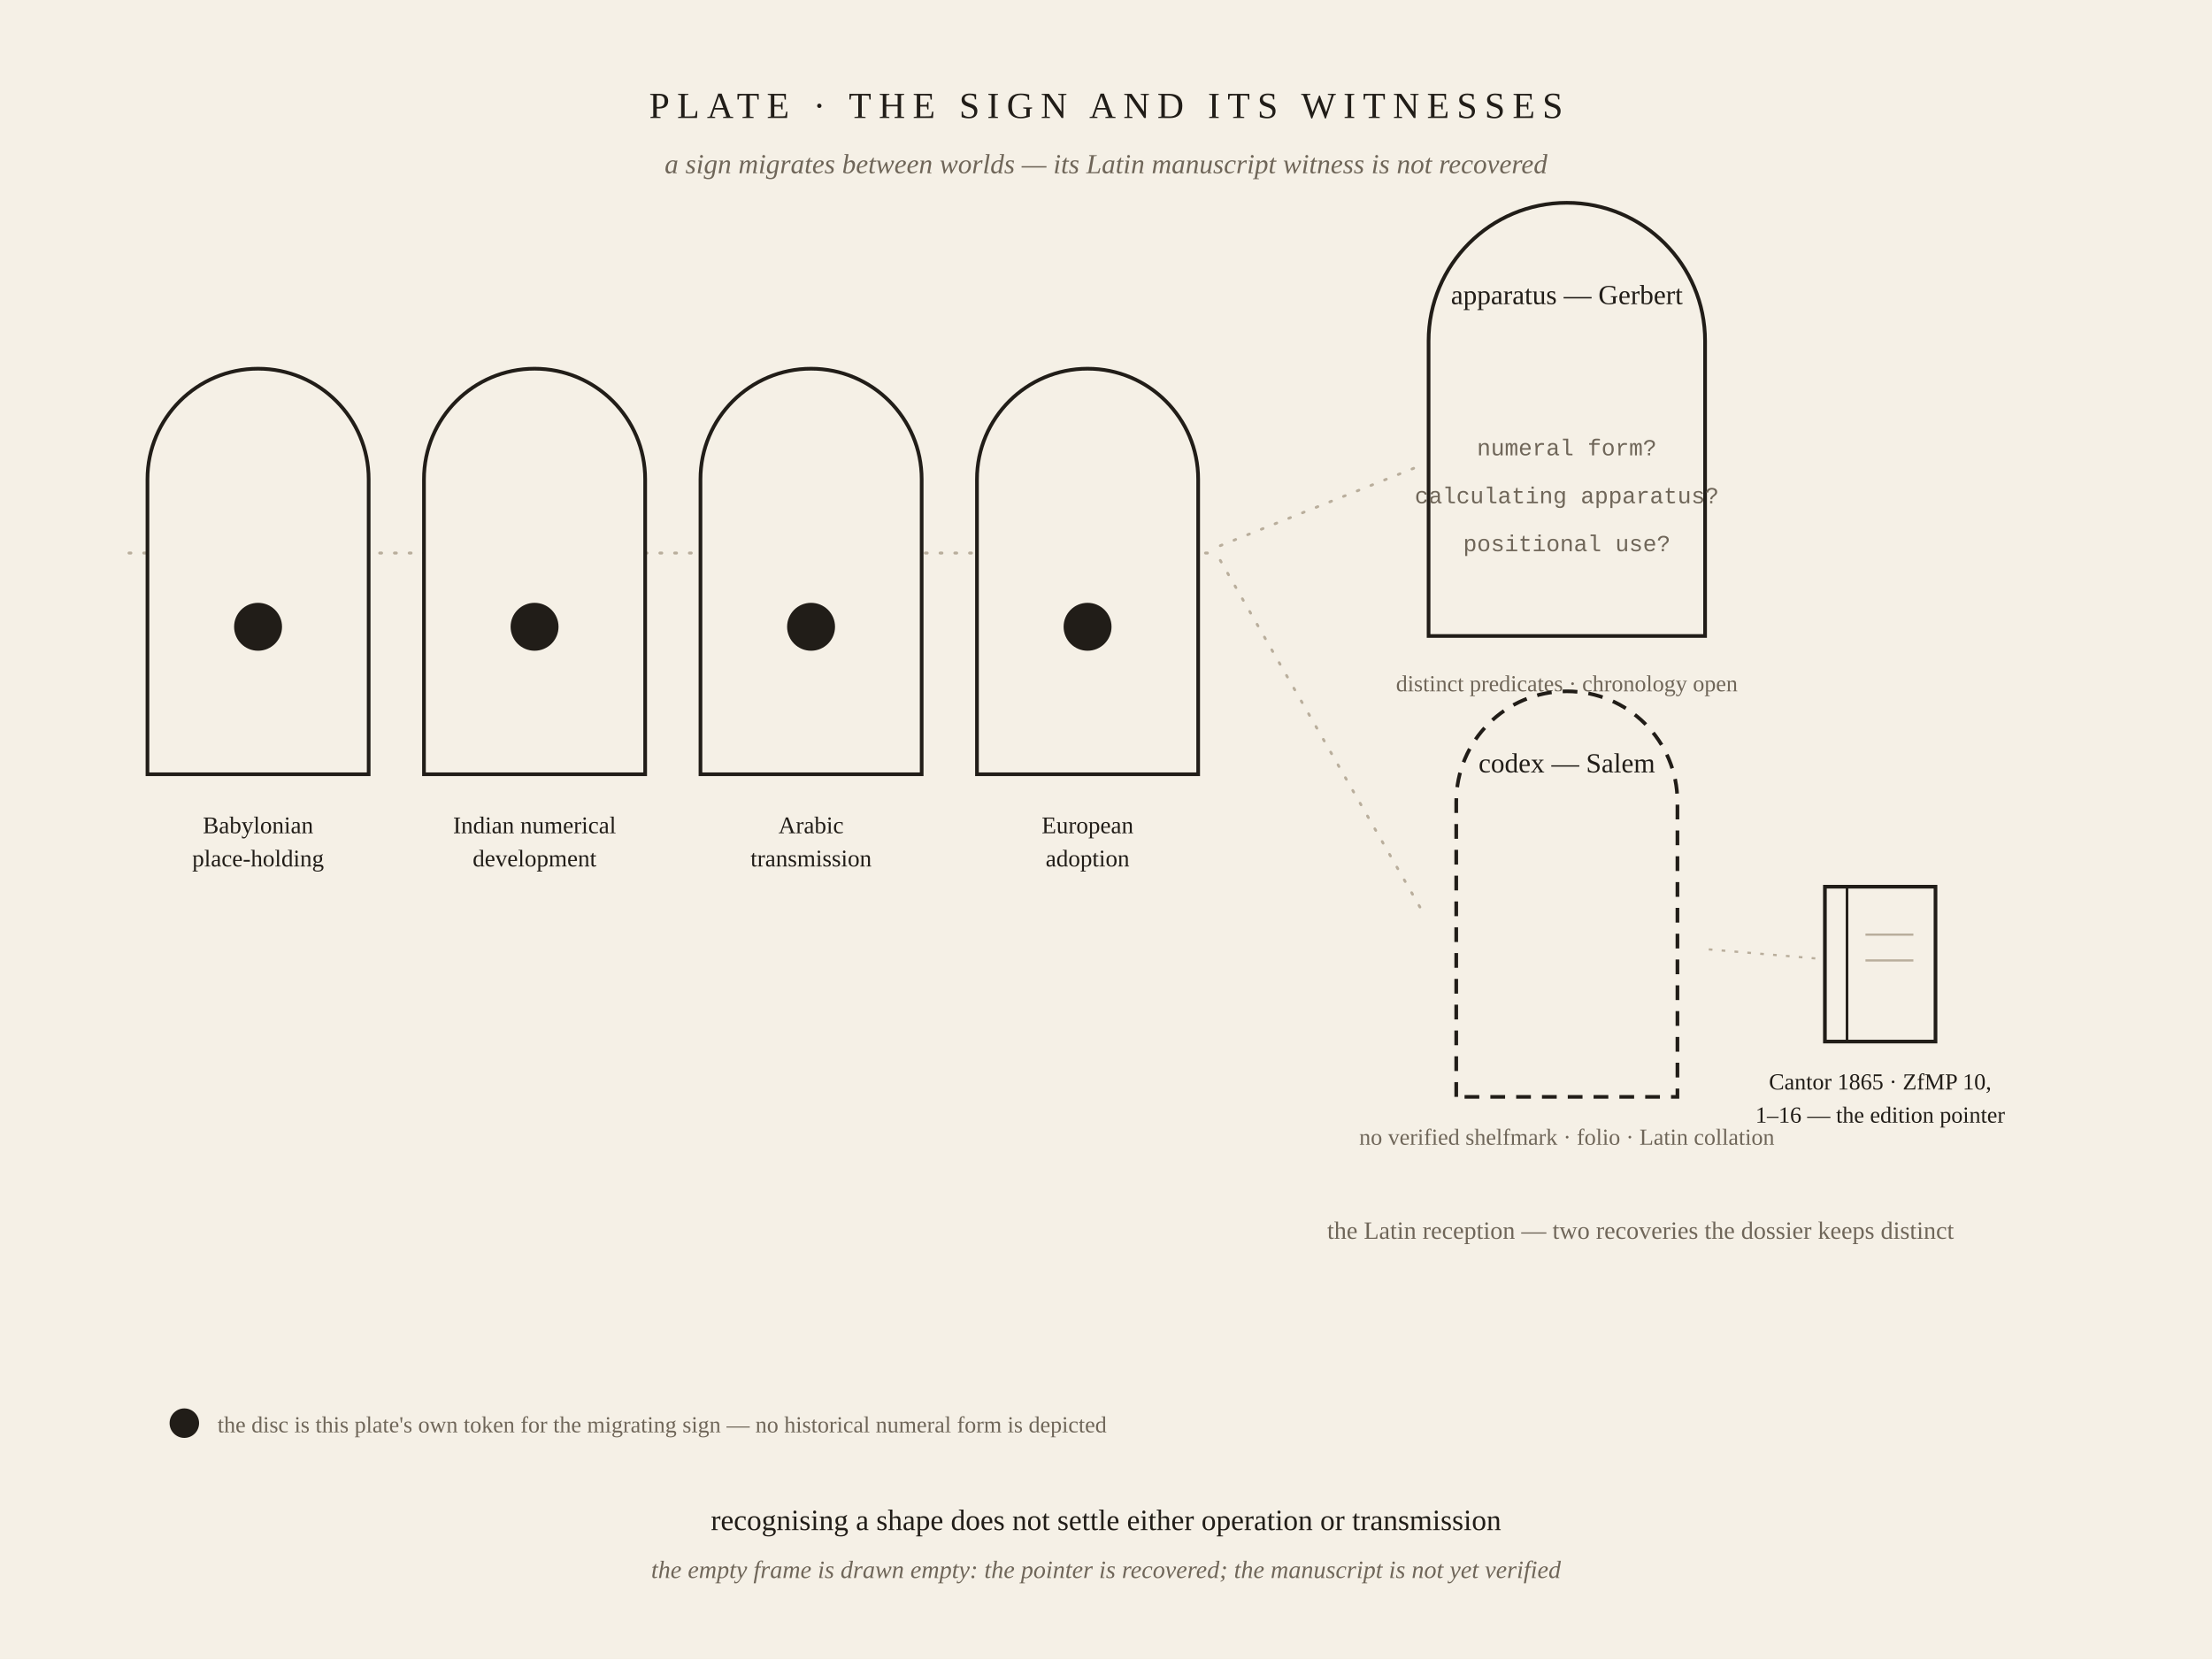
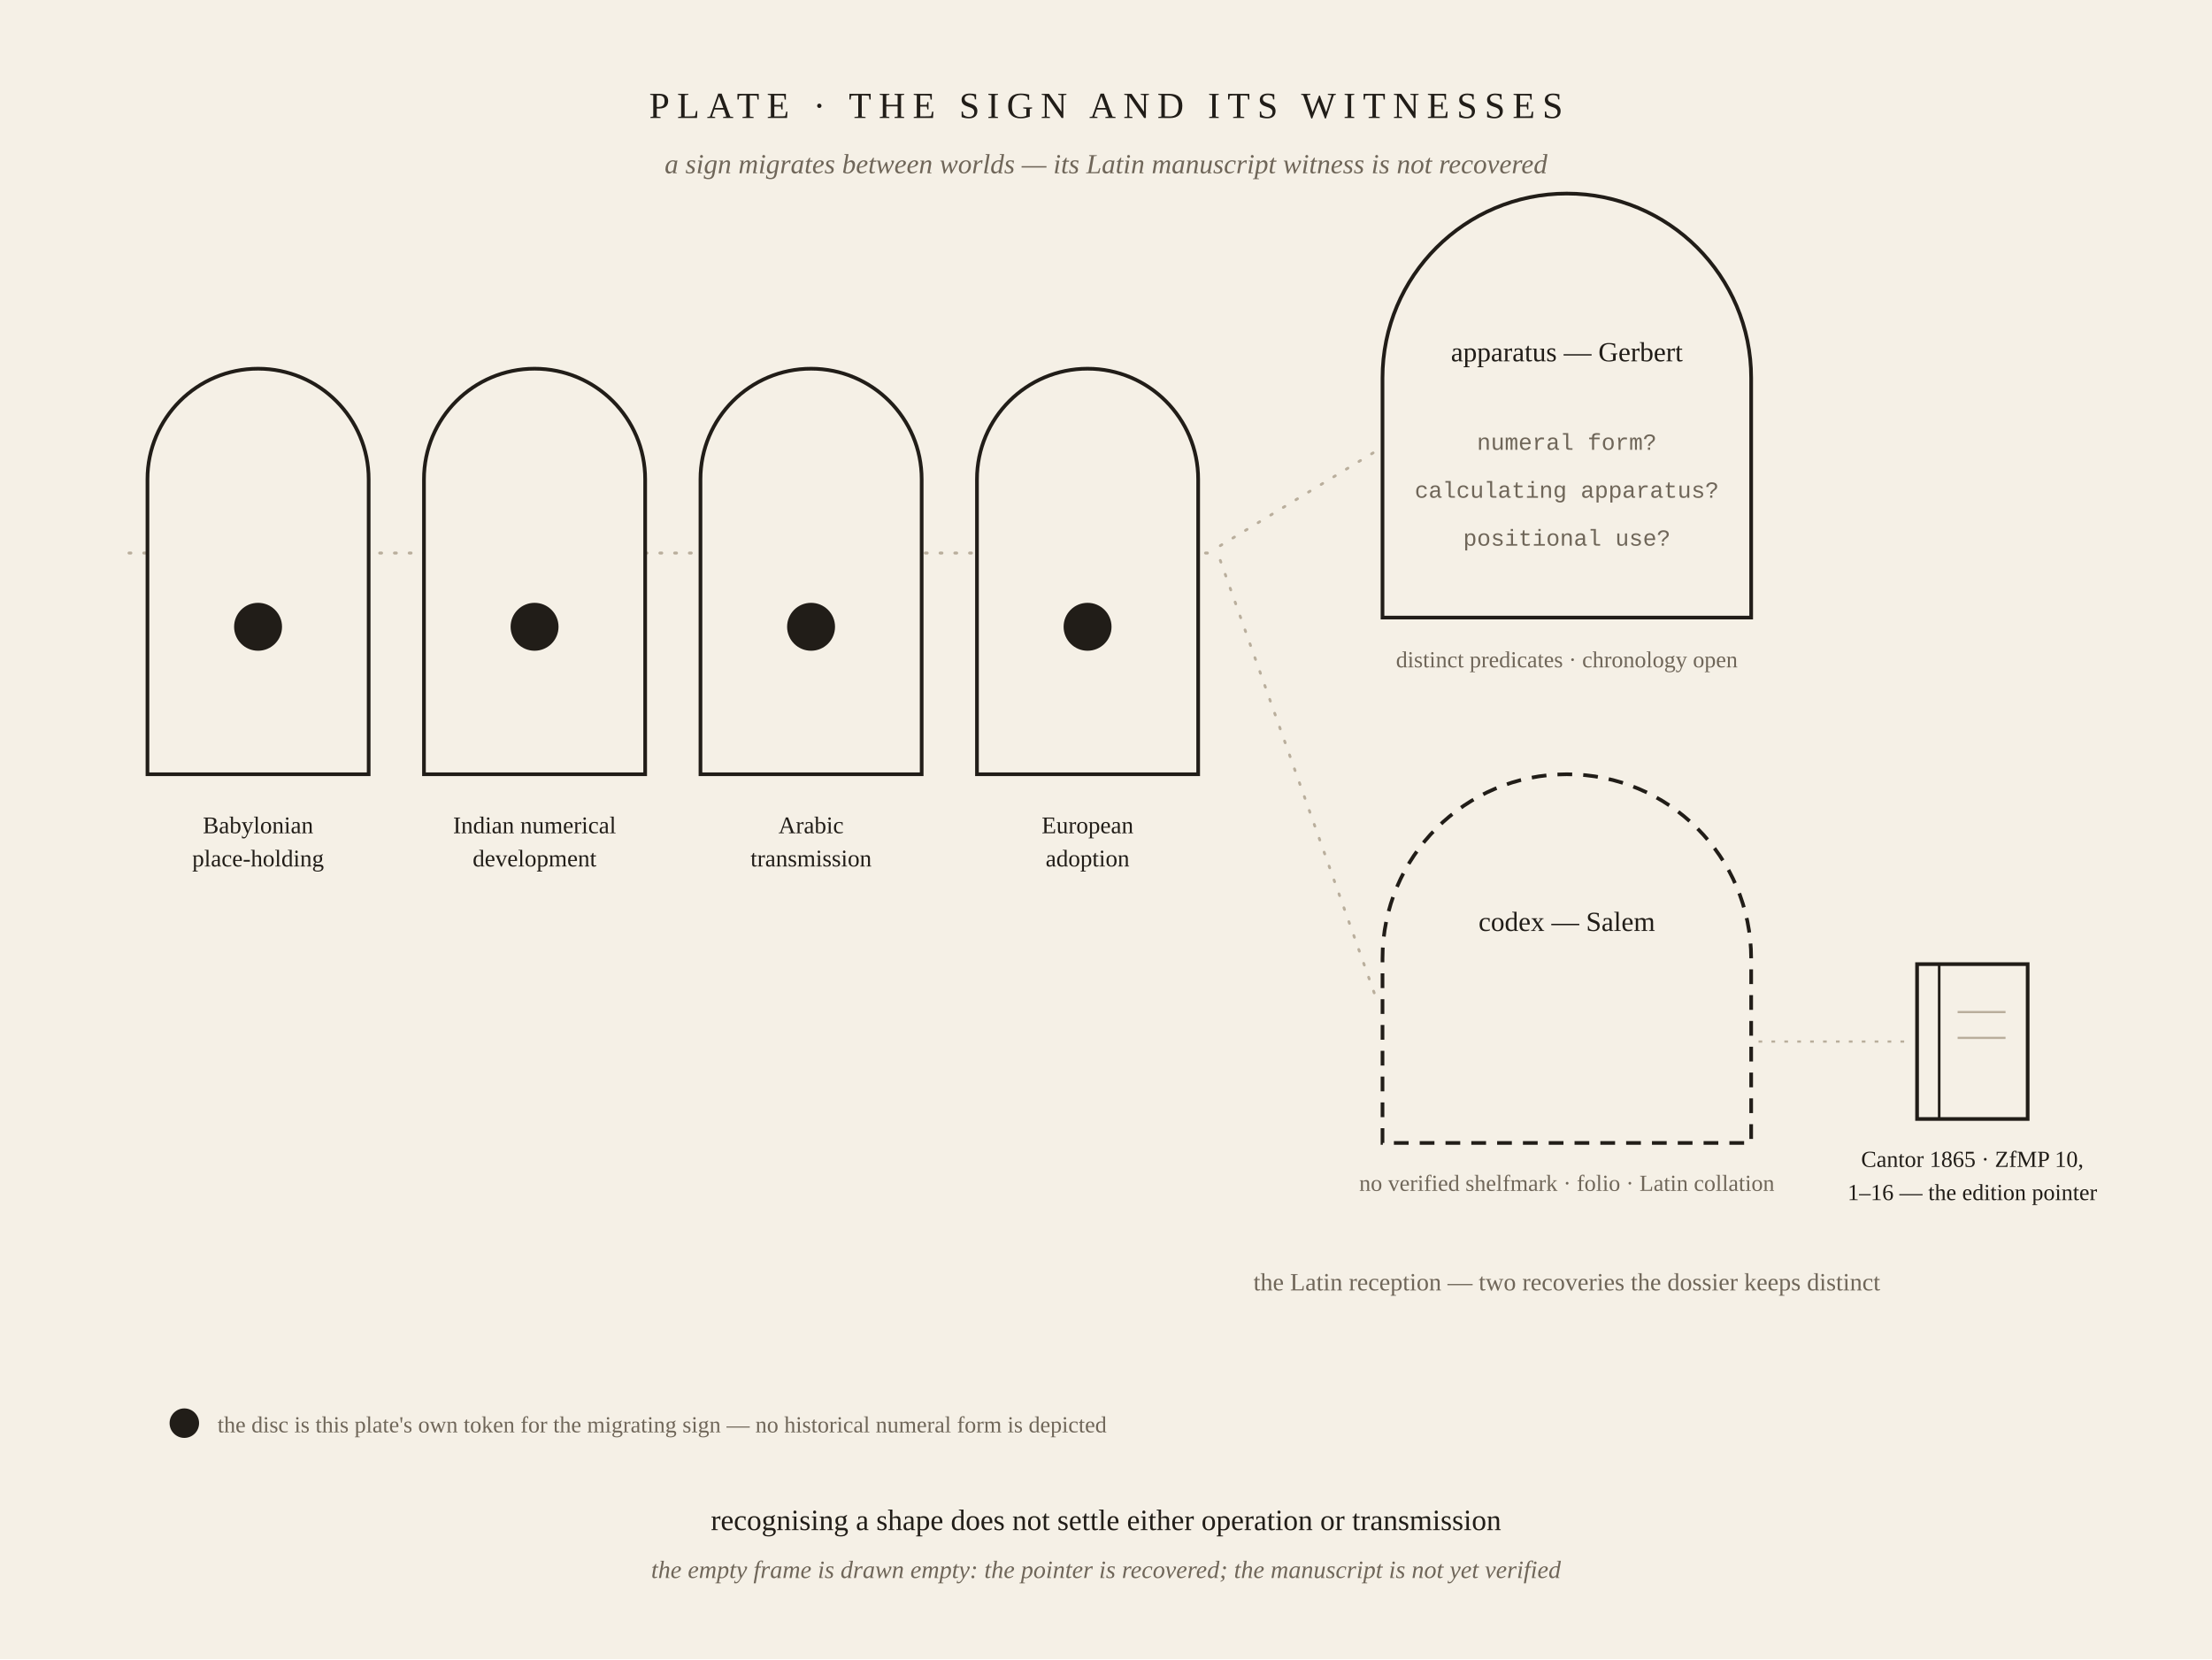
- <svg xmlns="http://www.w3.org/2000/svg" viewBox="0 0 1200 900" font-family="Georgia, 'Times New Roman', serif" role="img">
+ <svg xmlns="http://www.w3.org/2000/svg" width="1200" height="900" viewBox="0 0 1200 900" font-family="Georgia, 'Times New Roman', serif" role="img" aria-labelledby="t d">
  <rect x="0" y="0" width="1200" height="900" fill="#f5f0e6" />
  <text x="600" y="64" font-size="20" fill="#211d18" text-anchor="middle" letter-spacing="4">PLATE · THE SIGN AND ITS WITNESSES</text>
  <text x="600" y="94" font-size="15" fill="#6f6659" text-anchor="middle" font-style="italic">a sign migrates between worlds — its Latin manuscript witness is not recovered</text>
  <line x1="70" y1="300" x2="660" y2="300" stroke="#b9ae9c" stroke-width="1.6" stroke-dasharray="1 7" stroke-linecap="round" />
  <path d="M 80 420 L 80 260 A 60 60 0 0 1 200 260 L 200 420 Z" fill="#f5f0e6" stroke="#211d18" stroke-width="2" />
  <circle cx="140" cy="340" r="13" fill="#211d18" stroke="none" stroke-width="0" />
  <text x="140" y="452" font-size="13" fill="#211d18" text-anchor="middle">Babylonian</text>
  <text x="140" y="470" font-size="13" fill="#211d18" text-anchor="middle">place-holding</text>
  <path d="M 230 420 L 230 260 A 60 60 0 0 1 350 260 L 350 420 Z" fill="#f5f0e6" stroke="#211d18" stroke-width="2" />
  <circle cx="290" cy="340" r="13" fill="#211d18" stroke="none" stroke-width="0" />
  <text x="290" y="452" font-size="13" fill="#211d18" text-anchor="middle">Indian numerical</text>
  <text x="290" y="470" font-size="13" fill="#211d18" text-anchor="middle">development</text>
  <path d="M 380 420 L 380 260 A 60 60 0 0 1 500 260 L 500 420 Z" fill="#f5f0e6" stroke="#211d18" stroke-width="2" />
  <circle cx="440" cy="340" r="13" fill="#211d18" stroke="none" stroke-width="0" />
  <text x="440" y="452" font-size="13" fill="#211d18" text-anchor="middle">Arabic</text>
  <text x="440" y="470" font-size="13" fill="#211d18" text-anchor="middle">transmission</text>
  <path d="M 530 420 L 530 260 A 60 60 0 0 1 650 260 L 650 420 Z" fill="#f5f0e6" stroke="#211d18" stroke-width="2" />
  <circle cx="590" cy="340" r="13" fill="#211d18" stroke="none" stroke-width="0" />
  <text x="590" y="452" font-size="13" fill="#211d18" text-anchor="middle">European</text>
  <text x="590" y="470" font-size="13" fill="#211d18" text-anchor="middle">adoption</text>
-   <line x1="662" y1="296" x2="772" y2="252" stroke="#b9ae9c" stroke-width="1.5" stroke-dasharray="1 7" stroke-linecap="round" />
-   <line x1="662" y1="304" x2="772" y2="495" stroke="#b9ae9c" stroke-width="1.5" stroke-dasharray="1 7" stroke-linecap="round" />
-   <path d="M 775 345 L 775 185 A 75 75 0 0 1 925 185 L 925 345 Z" fill="#f5f0e6" stroke="#211d18" stroke-width="2" />
-   <text x="850" y="165" font-size="15" fill="#211d18" text-anchor="middle">apparatus — Gerbert</text>
-   <text x="850" y="247" font-size="12.5" fill="#6f6659" text-anchor="middle" font-family="'Courier New', Courier, monospace">numeral form?</text>
-   <text x="850" y="273" font-size="12.5" fill="#6f6659" text-anchor="middle" font-family="'Courier New', Courier, monospace">calculating apparatus?</text>
-   <text x="850" y="299" font-size="12.5" fill="#6f6659" text-anchor="middle" font-family="'Courier New', Courier, monospace">positional use?</text>
-   <text x="850" y="375" font-size="12.5" fill="#6f6659" text-anchor="middle">distinct predicates · chronology open</text>
-   <path d="M 790 595 L 790 435 A 60 60 0 0 1 910 435 L 910 595 Z" fill="#f5f0e6" stroke="#211d18" stroke-width="2" stroke-dasharray="8 6" />
-   <text x="850" y="419" font-size="15" fill="#211d18" text-anchor="middle">codex — Salem</text>
-   <text x="850" y="621" font-size="12.5" fill="#6f6659" text-anchor="middle">no verified shelfmark · folio · Latin collation</text>
-   <line x1="927" y1="515" x2="986" y2="520" stroke="#b9ae9c" stroke-width="1.2" stroke-dasharray="2 5" stroke-linecap="butt" />
-   <rect x="990" y="481" width="60" height="84" fill="#f5f0e6" stroke="#211d18" stroke-width="2" />
-   <line x1="1002" y1="481" x2="1002" y2="565" stroke="#211d18" stroke-width="1.4" stroke-linecap="butt" />
-   <line x1="1012" y1="507" x2="1038" y2="507" stroke="#b9ae9c" stroke-width="1.2" stroke-linecap="butt" />
-   <line x1="1012" y1="521" x2="1038" y2="521" stroke="#b9ae9c" stroke-width="1.2" stroke-linecap="butt" />
-   <text x="1020" y="591" font-size="12.5" fill="#211d18" text-anchor="middle">Cantor 1865 · ZfMP 10,</text>
-   <text x="1020" y="609" font-size="12.5" fill="#211d18" text-anchor="middle">1–16 — the edition pointer</text>
-   <text x="890" y="672" font-size="13.5" fill="#6f6659" text-anchor="middle">the Latin reception — two recoveries the dossier keeps distinct</text>
+   <line x1="662" y1="296" x2="746" y2="245" stroke="#b9ae9c" stroke-width="1.5" stroke-dasharray="1 7" stroke-linecap="round" />
+   <line x1="662" y1="304" x2="746" y2="540" stroke="#b9ae9c" stroke-width="1.5" stroke-dasharray="1 7" stroke-linecap="round" />
+   <path d="M 750 335 L 750 205 A 100 100 0 0 1 950 205 L 950 335 Z" fill="#f5f0e6" stroke="#211d18" stroke-width="2" />
+   <text x="850" y="196" font-size="15" fill="#211d18" text-anchor="middle">apparatus — Gerbert</text>
+   <text x="850" y="244" font-size="12.5" fill="#6f6659" text-anchor="middle" font-family="'Courier New', Courier, monospace">numeral form?</text>
+   <text x="850" y="270" font-size="12.5" fill="#6f6659" text-anchor="middle" font-family="'Courier New', Courier, monospace">calculating apparatus?</text>
+   <text x="850" y="296" font-size="12.5" fill="#6f6659" text-anchor="middle" font-family="'Courier New', Courier, monospace">positional use?</text>
+   <text x="850" y="362" font-size="12.5" fill="#6f6659" text-anchor="middle">distinct predicates · chronology open</text>
+   <path d="M 750 620 L 750 520 A 100 100 0 0 1 950 520 L 950 620 Z" fill="#f5f0e6" stroke="#211d18" stroke-width="2" stroke-dasharray="8 6" />
+   <text x="850" y="505" font-size="15" fill="#211d18" text-anchor="middle">codex — Salem</text>
+   <text x="850" y="646" font-size="12.5" fill="#6f6659" text-anchor="middle">no verified shelfmark · folio · Latin collation</text>
+   <line x1="954" y1="565" x2="1036" y2="565" stroke="#b9ae9c" stroke-width="1.2" stroke-dasharray="2 5" stroke-linecap="butt" />
+   <rect x="1040" y="523" width="60" height="84" fill="#f5f0e6" stroke="#211d18" stroke-width="2" />
+   <line x1="1052" y1="523" x2="1052" y2="607" stroke="#211d18" stroke-width="1.4" stroke-linecap="butt" />
+   <line x1="1062" y1="549" x2="1088" y2="549" stroke="#b9ae9c" stroke-width="1.2" stroke-linecap="butt" />
+   <line x1="1062" y1="563" x2="1088" y2="563" stroke="#b9ae9c" stroke-width="1.2" stroke-linecap="butt" />
+   <text x="1070" y="633" font-size="12.5" fill="#211d18" text-anchor="middle">Cantor 1865 · ZfMP 10,</text>
+   <text x="1070" y="651" font-size="12.5" fill="#211d18" text-anchor="middle">1–16 — the edition pointer</text>
+   <text x="850" y="700" font-size="13.5" fill="#6f6659" text-anchor="middle">the Latin reception — two recoveries the dossier keeps distinct</text>
  <circle cx="100" cy="772" r="8" fill="#211d18" stroke="none" stroke-width="0" />
  <text x="118" y="777" font-size="12.5" fill="#6f6659" text-anchor="start">the disc is this plate's own token for the migrating sign — no historical numeral form is depicted</text>
  <text x="600" y="830" font-size="16" fill="#211d18" text-anchor="middle">recognising a shape does not settle either operation or transmission</text>
  <text x="600" y="856" font-size="13.5" fill="#6f6659" text-anchor="middle" font-style="italic">the empty frame is drawn empty: the pointer is recovered; the manuscript is not yet verified</text>
</svg>
